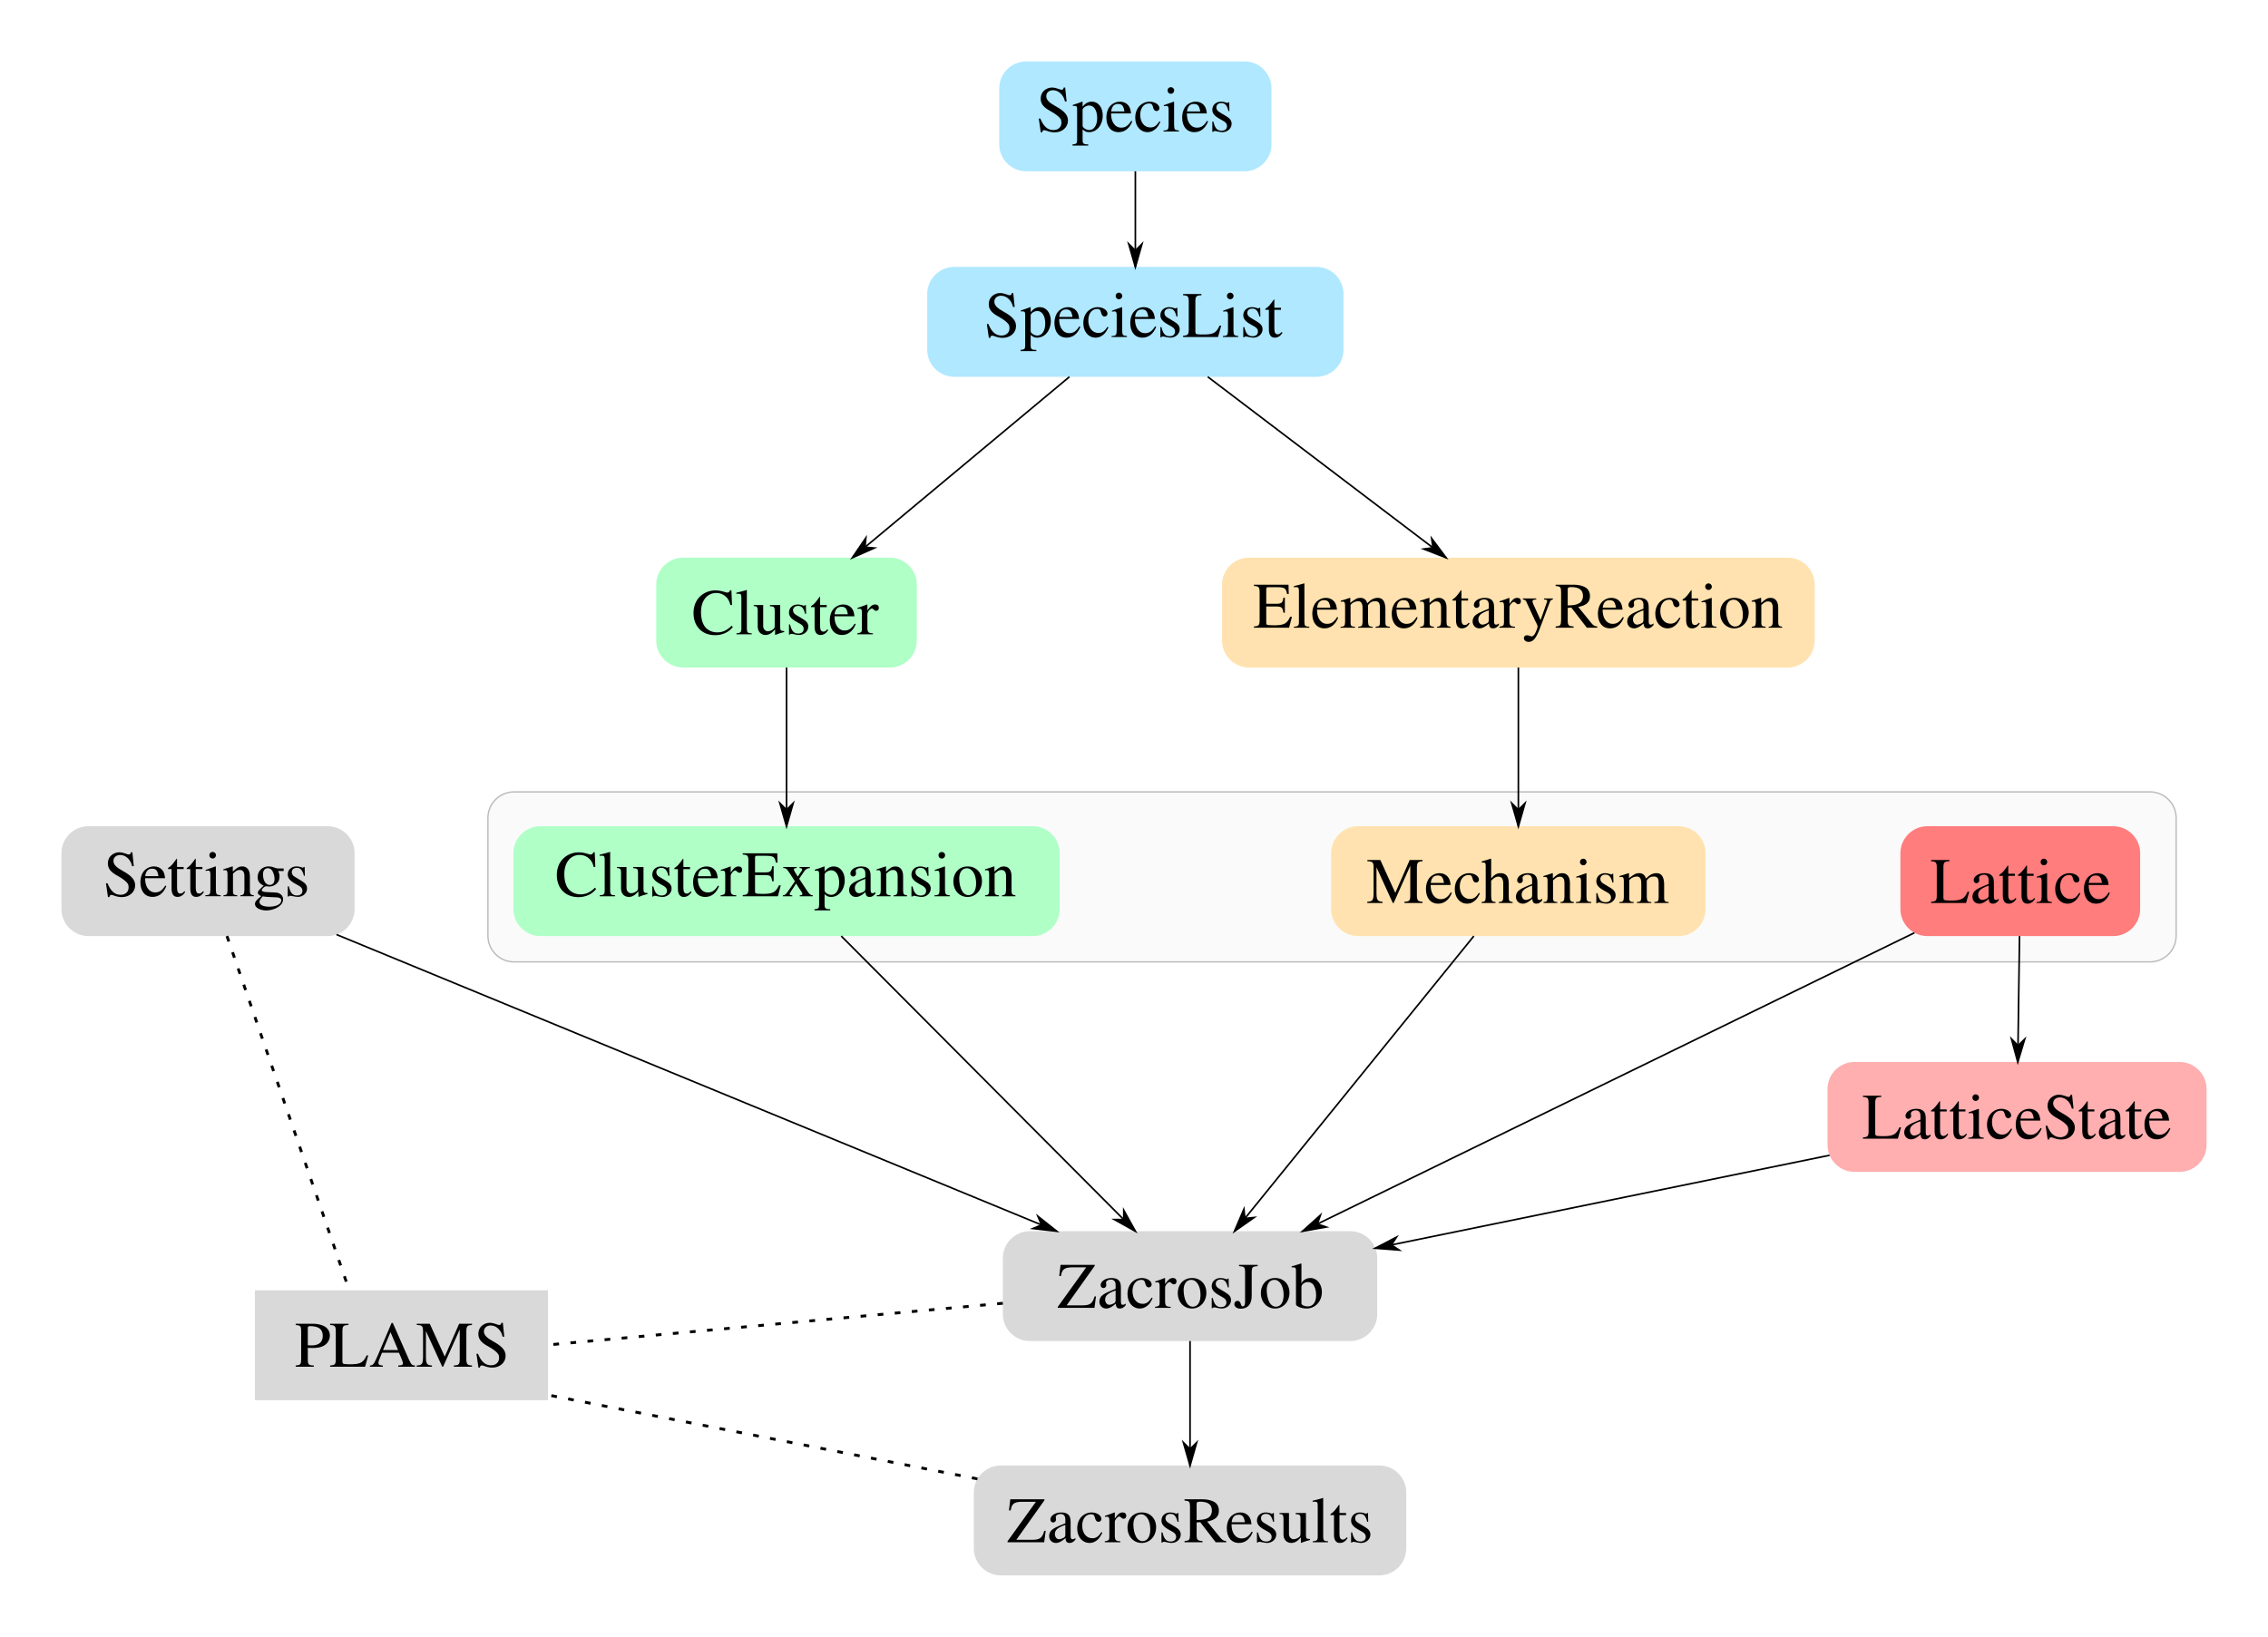
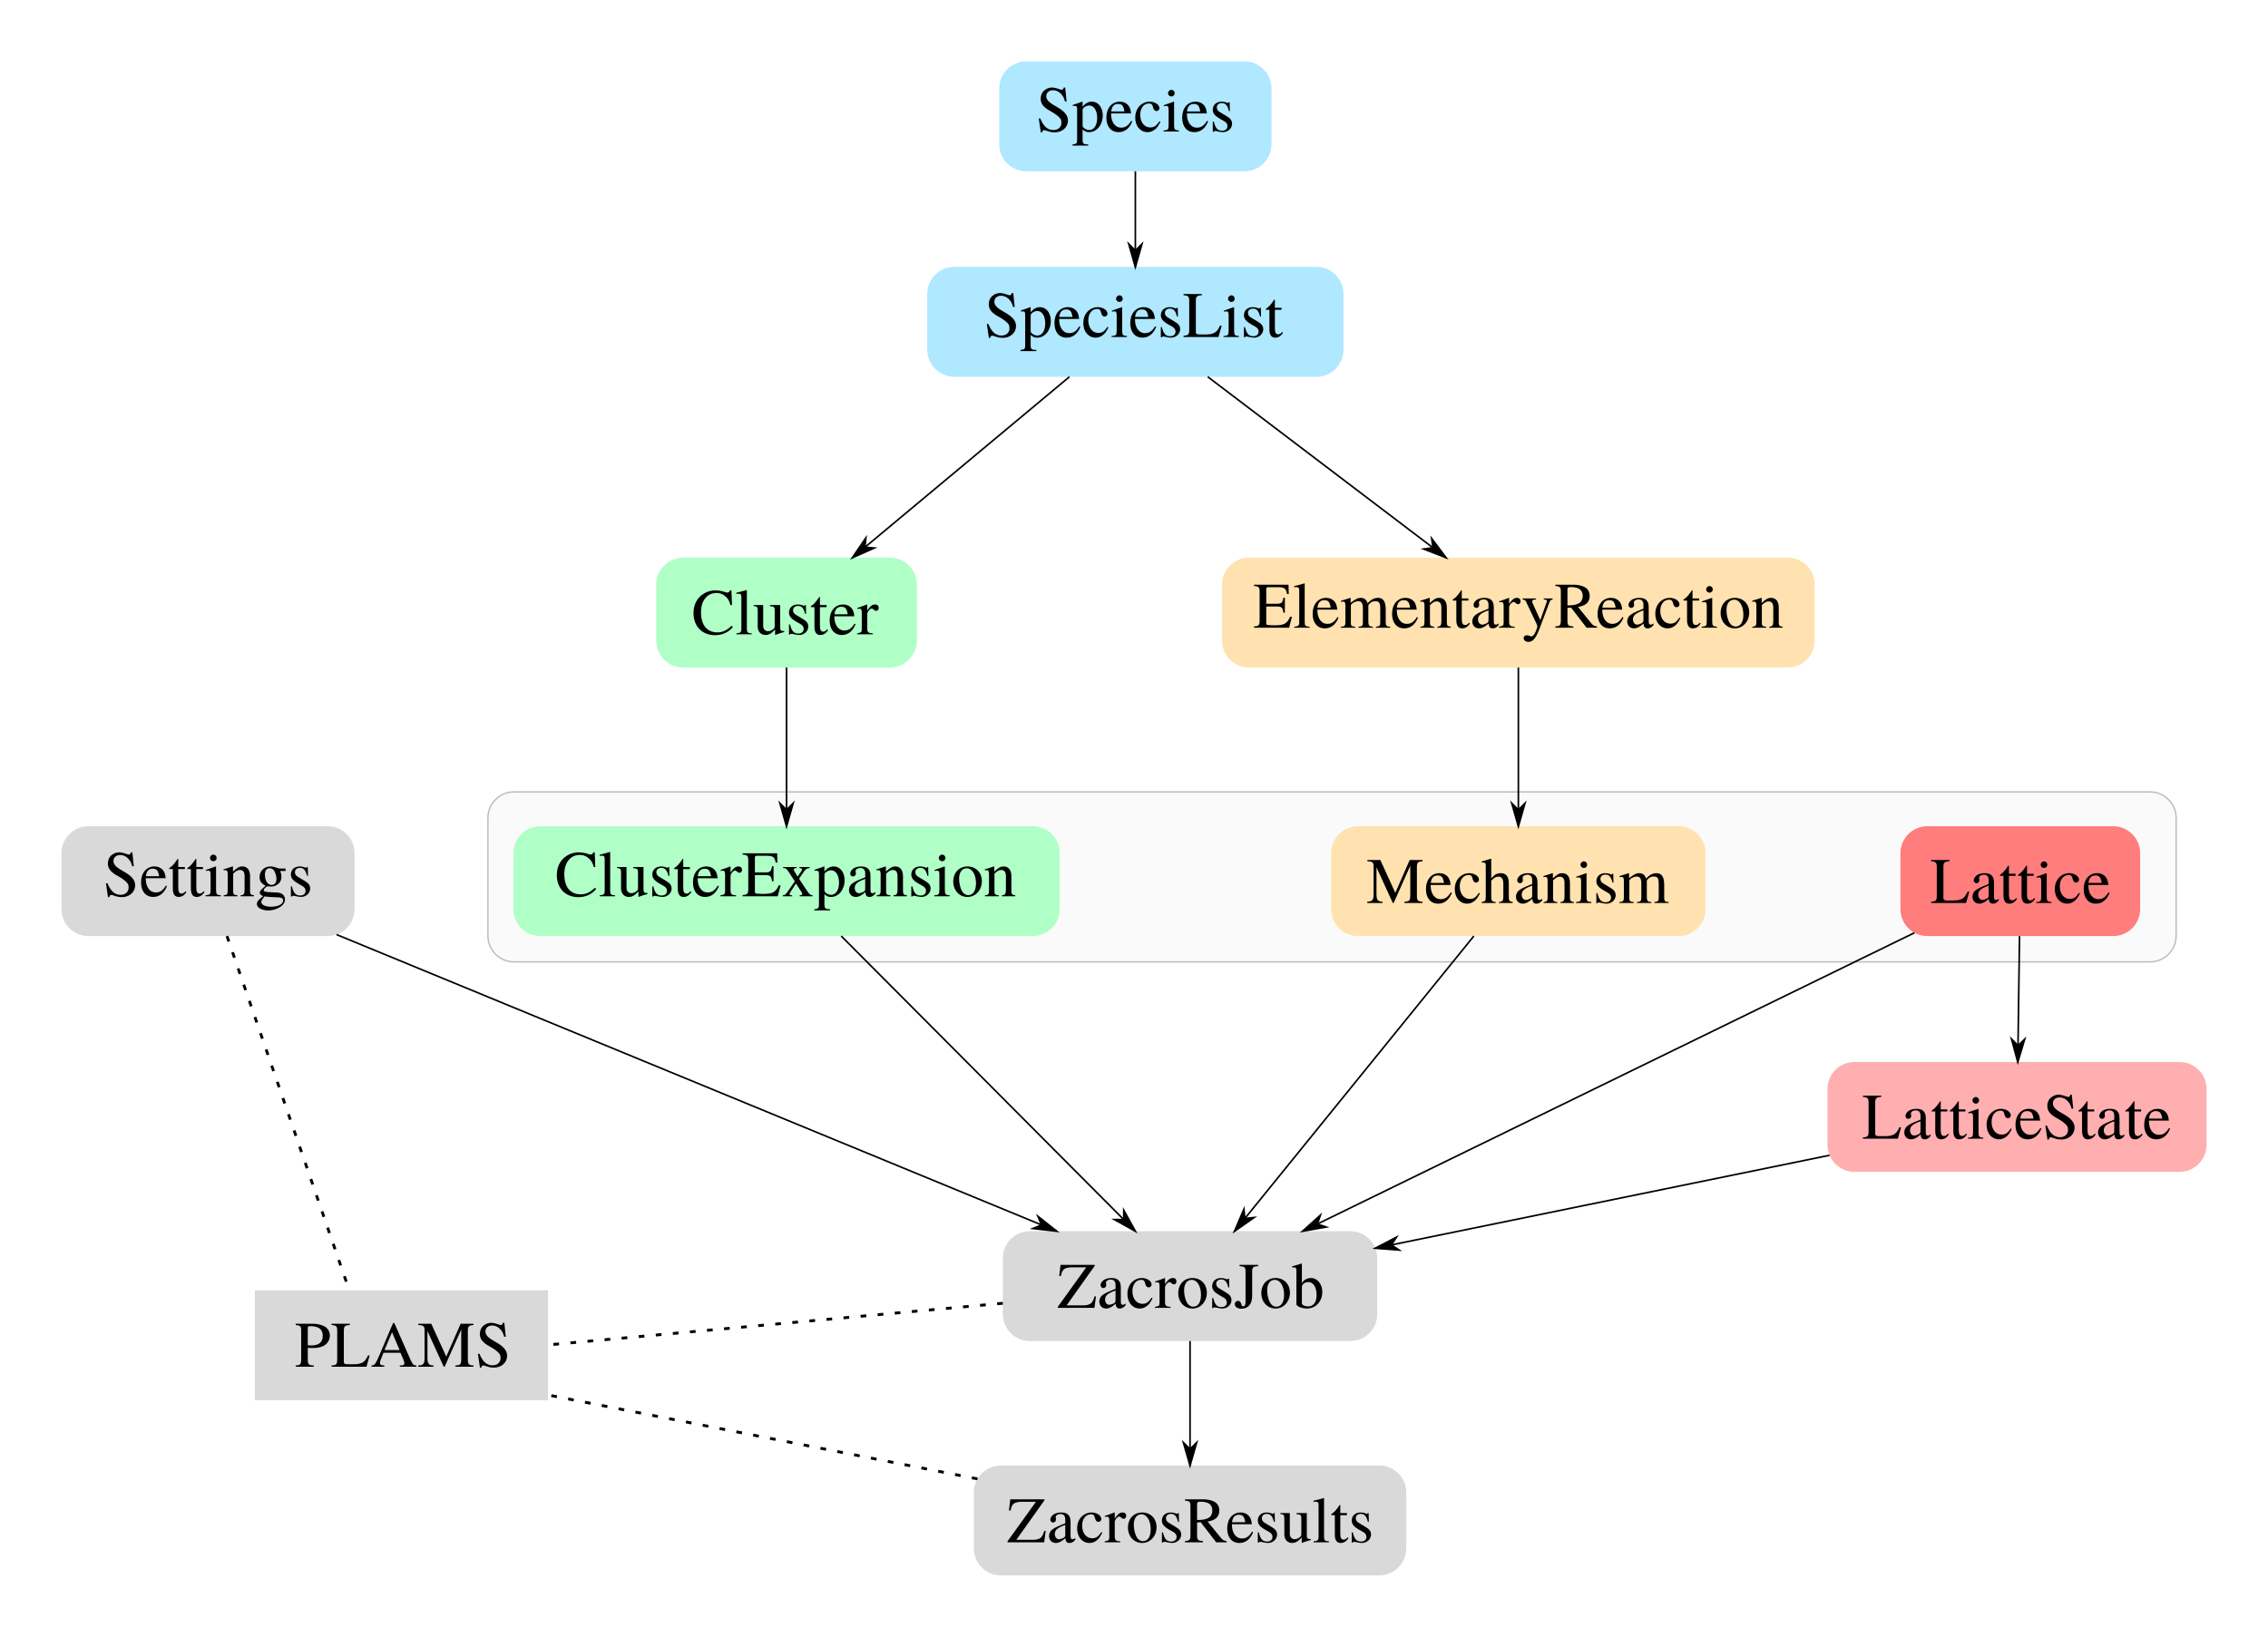
<svg xmlns="http://www.w3.org/2000/svg" width="369.187mm" height="266.518mm" viewBox="0 0 369.187 266.518" version="1.1" id="svg8">
  <defs id="defs2">
    <marker orient="auto" refY="0" refX="0" id="marker4737" style="overflow:visible">
      <path id="path4735" d="M 0,0 5,-5 -12.5,0 5,5 Z" style="fill:#000000;fill-opacity:1;fill-rule:evenodd;stroke:#000000;stroke-width:1pt;stroke-opacity:1" transform="matrix(-0.8,0,0,-0.8,-10,0)" />
    </marker>
    <marker style="overflow:visible" id="marker4431" refX="0" refY="0" orient="auto">
      <path transform="matrix(-0.8,0,0,-0.8,-10,0)" style="fill:#000000;fill-opacity:1;fill-rule:evenodd;stroke:#000000;stroke-width:1pt;stroke-opacity:1" d="M 0,0 5,-5 -12.5,0 5,5 Z" id="path4429" />
    </marker>
    <marker orient="auto" refY="0" refX="0" id="marker4329" style="overflow:visible">
      <path id="path4327" d="M 0,0 5,-5 -12.5,0 5,5 Z" style="fill:#000000;fill-opacity:1;fill-rule:evenodd;stroke:#000000;stroke-width:1pt;stroke-opacity:1" transform="matrix(-0.8,0,0,-0.8,-10,0)" />
    </marker>
    <marker style="overflow:visible" id="marker2667" refX="0" refY="0" orient="auto">
      <path transform="matrix(-0.8,0,0,-0.8,-10,0)" style="fill:#000000;fill-opacity:1;fill-rule:evenodd;stroke:#000000;stroke-width:1pt;stroke-opacity:1" d="M 0,0 5,-5 -12.5,0 5,5 Z" id="path2665" />
    </marker>
    <marker orient="auto" refY="0" refX="0" id="marker2340" style="overflow:visible">
      <path id="path2338" d="M 0,0 5,-5 -12.5,0 5,5 Z" style="fill:#000000;fill-opacity:1;fill-rule:evenodd;stroke:#000000;stroke-width:1pt;stroke-opacity:1" transform="matrix(-0.8,0,0,-0.8,-10,0)" />
    </marker>
    <marker style="overflow:visible" id="marker2258" refX="0" refY="0" orient="auto">
      <path transform="matrix(-0.8,0,0,-0.8,-10,0)" style="fill:#000000;fill-opacity:1;fill-rule:evenodd;stroke:#000000;stroke-width:1pt;stroke-opacity:1" d="M 0,0 5,-5 -12.5,0 5,5 Z" id="path2256" />
    </marker>
    <marker orient="auto" refY="0" refX="0" id="marker2182" style="overflow:visible">
      <path id="path2180" d="M 0,0 5,-5 -12.5,0 5,5 Z" style="fill:#000000;fill-opacity:1;fill-rule:evenodd;stroke:#000000;stroke-width:1pt;stroke-opacity:1" transform="matrix(-0.8,0,0,-0.8,-10,0)" />
    </marker>
    <marker style="overflow:visible" id="marker2112" refX="0" refY="0" orient="auto">
      <path transform="matrix(-0.8,0,0,-0.8,-10,0)" style="fill:#000000;fill-opacity:1;fill-rule:evenodd;stroke:#000000;stroke-width:1pt;stroke-opacity:1" d="M 0,0 5,-5 -12.5,0 5,5 Z" id="path2110" />
    </marker>
    <marker orient="auto" refY="0" refX="0" id="marker2048" style="overflow:visible">
      <path id="path2046" d="M 0,0 5,-5 -12.5,0 5,5 Z" style="fill:#000000;fill-opacity:1;fill-rule:evenodd;stroke:#000000;stroke-width:1pt;stroke-opacity:1" transform="matrix(-0.8,0,0,-0.8,-10,0)" />
    </marker>
    <marker style="overflow:visible" id="marker1990" refX="0" refY="0" orient="auto">
      <path transform="matrix(-0.8,0,0,-0.8,-10,0)" style="fill:#000000;fill-opacity:1;fill-rule:evenodd;stroke:#000000;stroke-width:1pt;stroke-opacity:1" d="M 0,0 5,-5 -12.5,0 5,5 Z" id="path1988" />
    </marker>
    <marker orient="auto" refY="0" refX="0" id="marker1938" style="overflow:visible">
      <path id="path1936" d="M 0,0 5,-5 -12.5,0 5,5 Z" style="fill:#000000;fill-opacity:1;fill-rule:evenodd;stroke:#000000;stroke-width:1pt;stroke-opacity:1" transform="matrix(-0.8,0,0,-0.8,-10,0)" />
    </marker>
    <marker style="overflow:visible" id="marker1892" refX="0" refY="0" orient="auto">
      <path transform="matrix(-0.8,0,0,-0.8,-10,0)" style="fill:#000000;fill-opacity:1;fill-rule:evenodd;stroke:#000000;stroke-width:1pt;stroke-opacity:1" d="M 0,0 5,-5 -12.5,0 5,5 Z" id="path1890" />
    </marker>
    <marker orient="auto" refY="0" refX="0" id="Arrow1Lend" style="overflow:visible">
      <path id="path1063" d="M 0,0 5,-5 -12.5,0 5,5 Z" style="fill:#000000;fill-opacity:1;fill-rule:evenodd;stroke:#000000;stroke-width:1pt;stroke-opacity:1" transform="matrix(-0.8,0,0,-0.8,-10,0)" />
    </marker>
    <marker orient="auto" refY="0" refX="0" id="Arrow1Mend" style="overflow:visible">
      <path id="path1069" d="M 0,0 5,-5 -12.5,0 5,5 Z" style="fill:#000000;fill-opacity:1;fill-rule:evenodd;stroke:#000000;stroke-width:1pt;stroke-opacity:1" transform="matrix(-0.4,0,0,-0.4,-4,0)" />
    </marker>
    <marker orient="auto" refY="0" refX="0" id="Arrow1Lend-2" style="overflow:visible">
      <path id="path1063-0" d="M 0,0 5,-5 -12.5,0 5,5 Z" style="fill:#000000;fill-opacity:1;fill-rule:evenodd;stroke:#000000;stroke-width:1pt;stroke-opacity:1" transform="matrix(-0.8,0,0,-0.8,-10,0)" />
    </marker>
  </defs>
  <g id="layer1" transform="translate(149.7492,-38.5971)">
    <flowRoot xml:space="preserve" id="flowRoot815" style="font-style:normal;font-weight:normal;font-size:40px;line-height:1.25;font-family:sans-serif;letter-spacing:0px;word-spacing:-17.82px;fill:#000000;fill-opacity:1;stroke:none" transform="scale(0.2645833)">
      <flowRegion id="flowRegion817">
        <rect id="rect819" width="118.571" height="52.857" x="161.429" y="331.091" />
      </flowRegion>
      <flowPara id="flowPara821">Species</flowPara>
    </flowRoot>
    <rect style="opacity:0.997;fill:#afe8ff;fill-opacity:1;stroke:none;stroke-width:0.207;stroke-linecap:round;stroke-miterlimit:4;stroke-dasharray:none;stroke-dashoffset:0;stroke-opacity:1" id="rect954-0-6-2" width="44.318" height="17.892" x="12.907" y="48.597" ry="4.402" />
    <text xml:space="preserve" style="font-style:normal;font-weight:normal;font-size:10.583px;line-height:1.25;font-family:sans-serif;letter-spacing:0px;word-spacing:-4.715px;fill:#000000;fill-opacity:1;stroke:none;stroke-width:0.265" x="18.905" y="60.009" id="text825">
-       <tspan id="tspan823" x="18.905" y="60.009" style="font-style:normal;font-variant:normal;font-weight:normal;font-stretch:normal;font-family:'Nimbus Roman No9 L';-inkscape-font-specification:'Nimbus Roman No9 L';stroke-width:0.265">Species</tspan>
+       <tspan id="tspan823" x="18.905" y="60.009" style="font-style:normal;font-variant:normal;font-weight:normal;font-stretch:normal;font-family:'TeX Gyre Termes';-inkscape-font-specification:'TeX Gyre Termes';stroke-width:0.265">Species</tspan>
    </text>
    <rect style="opacity:0.997;fill:#afe8ff;fill-opacity:1;stroke:none;stroke-width:0.256;stroke-linecap:round;stroke-miterlimit:4;stroke-dasharray:none;stroke-dashoffset:0;stroke-opacity:1" id="rect954-0-6" width="67.753" height="17.892" x="1.19" y="82.057" ry="4.402" />
    <text xml:space="preserve" style="font-style:normal;font-weight:normal;font-size:10.583px;line-height:1.25;font-family:sans-serif;letter-spacing:0px;word-spacing:-4.715px;fill:#000000;fill-opacity:1;stroke:none;stroke-width:0.265" x="10.454" y="93.469" id="text825-3">
-       <tspan id="tspan823-6" x="10.454" y="93.469" style="font-style:normal;font-variant:normal;font-weight:normal;font-stretch:normal;font-family:'Nimbus Roman No9 L';-inkscape-font-specification:'Nimbus Roman No9 L';stroke-width:0.265">SpeciesList</tspan>
+       <tspan id="tspan823-6" x="10.454" y="93.469" style="font-style:normal;font-variant:normal;font-weight:normal;font-stretch:normal;font-family:'TeX Gyre Termes';-inkscape-font-specification:'TeX Gyre Termes';stroke-width:0.265">SpeciesList</tspan>
    </text>
    <rect style="opacity:0.997;fill:#afffc7;fill-opacity:1;stroke:none;stroke-width:0.203;stroke-linecap:round;stroke-miterlimit:4;stroke-dasharray:none;stroke-dashoffset:0;stroke-opacity:1" id="rect954" width="42.428" height="17.892" x="-42.93" y="129.399" ry="4.402" />
    <text xml:space="preserve" style="font-style:normal;font-weight:normal;font-size:10.583px;line-height:1.25;font-family:sans-serif;letter-spacing:0px;word-spacing:-4.715px;fill:#000000;fill-opacity:1;stroke:none;stroke-width:0.265" x="-37.155" y="141.885" id="text825-7">
-       <tspan id="tspan823-5" x="-37.155" y="141.885" style="font-style:normal;font-variant:normal;font-weight:normal;font-stretch:normal;font-family:'Nimbus Roman No9 L';-inkscape-font-specification:'Nimbus Roman No9 L';stroke-width:0.265">Cluster</tspan>
+       <tspan id="tspan823-5" x="-37.155" y="141.885" style="font-style:normal;font-variant:normal;font-weight:normal;font-stretch:normal;font-family:'TeX Gyre Termes';-inkscape-font-specification:'TeX Gyre Termes';stroke-width:0.265">Cluster</tspan>
    </text>
    <rect style="opacity:0.997;fill:#fafafa;fill-opacity:1;stroke:#bbbbbb;stroke-width:0.22;stroke-linecap:round;stroke-miterlimit:4;stroke-dasharray:none;stroke-dashoffset:0;stroke-opacity:1" id="rect2629" width="274.81" height="27.679" x="-70.325" y="167.543" ry="4.248" />
    <rect style="opacity:0.997;fill:#afffc7;fill-opacity:1;stroke:none;stroke-width:0.294;stroke-linecap:round;stroke-miterlimit:4;stroke-dasharray:none;stroke-dashoffset:0;stroke-opacity:1" id="rect954-0" width="88.919" height="17.892" x="-66.175" y="173.128" ry="4.402" />
    <text xml:space="preserve" style="font-style:normal;font-weight:normal;font-size:10.583px;line-height:1.25;font-family:sans-serif;letter-spacing:0px;word-spacing:-4.715px;fill:#000000;fill-opacity:1;stroke:none;stroke-width:0.265" x="-59.405" y="184.54" id="text825-3-3">
-       <tspan id="tspan823-6-5" x="-59.405" y="184.54" style="font-style:normal;font-variant:normal;font-weight:normal;font-stretch:normal;font-family:'Nimbus Roman No9 L';-inkscape-font-specification:'Nimbus Roman No9 L';stroke-width:0.265">ClusterExpansion</tspan>
+       <tspan id="tspan823-6-5" x="-59.405" y="184.54" style="font-style:normal;font-variant:normal;font-weight:normal;font-stretch:normal;font-family:'TeX Gyre Termes';-inkscape-font-specification:'TeX Gyre Termes';stroke-width:0.265">ClusterExpansion</tspan>
    </text>
    <rect style="opacity:0.997;fill:#ffe2af;fill-opacity:1;stroke:none;stroke-width:0.306;stroke-linecap:round;stroke-miterlimit:4;stroke-dasharray:none;stroke-dashoffset:0;stroke-opacity:1" id="rect954-0-6-6" width="96.479" height="17.892" x="49.173" y="129.399" ry="4.402" />
    <text xml:space="preserve" style="font-style:normal;font-weight:normal;font-size:10.583px;line-height:1.25;font-family:sans-serif;letter-spacing:0px;word-spacing:-4.715px;fill:#000000;fill-opacity:1;stroke:none;stroke-width:0.265" x="54.247" y="140.806" id="text825-6">
-       <tspan id="tspan823-2" x="54.247" y="140.806" style="font-style:normal;font-variant:normal;font-weight:normal;font-stretch:normal;font-family:'Nimbus Roman No9 L';-inkscape-font-specification:'Nimbus Roman No9 L';stroke-width:0.265">ElementaryReaction</tspan>
+       <tspan id="tspan823-2" x="54.247" y="140.806" style="font-style:normal;font-variant:normal;font-weight:normal;font-stretch:normal;font-family:'TeX Gyre Termes';-inkscape-font-specification:'TeX Gyre Termes';stroke-width:0.265">ElementaryReaction</tspan>
    </text>
    <rect style="opacity:0.997;fill:#ffe2af;fill-opacity:1;stroke:none;stroke-width:0.243;stroke-linecap:round;stroke-miterlimit:4;stroke-dasharray:none;stroke-dashoffset:0;stroke-opacity:1" id="rect954-0-6-6-1" width="60.949" height="17.892" x="66.938" y="173.128" ry="4.402" />
    <text xml:space="preserve" style="font-style:normal;font-weight:normal;font-size:10.583px;line-height:1.25;font-family:sans-serif;letter-spacing:0px;word-spacing:-4.715px;fill:#000000;fill-opacity:1;stroke:none;stroke-width:0.265" x="72.691" y="185.635" id="text825-3-9">
-       <tspan id="tspan823-6-1" x="72.691" y="185.635" style="font-style:normal;font-variant:normal;font-weight:normal;font-stretch:normal;font-family:'Nimbus Roman No9 L';-inkscape-font-specification:'Nimbus Roman No9 L';stroke-width:0.265">Mechanism</tspan>
+       <tspan id="tspan823-6-1" x="72.691" y="185.635" style="font-style:normal;font-variant:normal;font-weight:normal;font-stretch:normal;font-family:'TeX Gyre Termes';-inkscape-font-specification:'TeX Gyre Termes';stroke-width:0.265">Mechanism</tspan>
    </text>
    <rect style="opacity:0.997;fill:#ff7d7d;fill-opacity:1;stroke:none;stroke-width:0.195;stroke-linecap:round;stroke-miterlimit:4;stroke-dasharray:none;stroke-dashoffset:0;stroke-opacity:1" id="rect954-0-6-6-1-8" width="39.026" height="17.892" x="159.601" y="173.128" ry="4.402" />
    <text xml:space="preserve" style="font-style:normal;font-weight:normal;font-size:10.583px;line-height:1.25;font-family:sans-serif;letter-spacing:0px;word-spacing:-4.715px;fill:#000000;fill-opacity:1;stroke:none;stroke-width:0.265" x="164.477" y="185.635" id="text825-7-2">
-       <tspan id="tspan823-5-7" x="164.477" y="185.635" style="font-style:normal;font-variant:normal;font-weight:normal;font-stretch:normal;font-family:'Nimbus Roman No9 L';-inkscape-font-specification:'Nimbus Roman No9 L';stroke-width:0.265">Lattice</tspan>
+       <tspan id="tspan823-5-7" x="164.477" y="185.635" style="font-style:normal;font-variant:normal;font-weight:normal;font-stretch:normal;font-family:'TeX Gyre Termes';-inkscape-font-specification:'TeX Gyre Termes';stroke-width:0.265">Lattice</tspan>
    </text>
    <rect style="opacity:0.997;fill:#d9d9d9;fill-opacity:1;stroke:none;stroke-width:0.243;stroke-linecap:round;stroke-miterlimit:4;stroke-dasharray:none;stroke-dashoffset:0;stroke-opacity:1" id="rect954-0-6-6-1-7" width="60.949" height="17.892" x="13.492" y="239.068" ry="4.402" />
    <text xml:space="preserve" style="font-style:normal;font-weight:normal;font-size:10.583px;line-height:1.25;font-family:sans-serif;letter-spacing:0px;word-spacing:-4.715px;fill:#000000;fill-opacity:1;stroke:none;stroke-width:0.265" x="22.342" y="251.554" id="text825-7-0">
-       <tspan id="tspan823-5-9" x="22.342" y="251.554" style="font-style:normal;font-variant:normal;font-weight:normal;font-stretch:normal;font-family:'Nimbus Roman No9 L';-inkscape-font-specification:'Nimbus Roman No9 L';stroke-width:0.265">ZacrosJob</tspan>
+       <tspan id="tspan823-5-9" x="22.342" y="251.554" style="font-style:normal;font-variant:normal;font-weight:normal;font-stretch:normal;font-family:'TeX Gyre Termes';-inkscape-font-specification:'TeX Gyre Termes';stroke-width:0.265">ZacrosJob</tspan>
    </text>
    <rect style="opacity:0.997;fill:#d9d9d9;fill-opacity:1;stroke:none;stroke-width:0.261;stroke-linecap:round;stroke-miterlimit:4;stroke-dasharray:none;stroke-dashoffset:0;stroke-opacity:1" id="rect954-0-6-6-1-9" width="70.398" height="17.892" x="8.767" y="277.223" ry="4.402" />
    <text xml:space="preserve" style="font-style:normal;font-weight:normal;font-size:10.583px;line-height:1.25;font-family:sans-serif;letter-spacing:0px;word-spacing:-4.715px;fill:#000000;fill-opacity:1;stroke:none;stroke-width:0.265" x="14.161" y="289.73" id="text825-7-0-3">
-       <tspan id="tspan823-5-9-6" x="14.161" y="289.73" style="font-style:normal;font-variant:normal;font-weight:normal;font-stretch:normal;font-family:'Nimbus Roman No9 L';-inkscape-font-specification:'Nimbus Roman No9 L';stroke-width:0.265">ZacrosResults</tspan>
+       <tspan id="tspan823-5-9-6" x="14.161" y="289.73" style="font-style:normal;font-variant:normal;font-weight:normal;font-stretch:normal;font-family:'TeX Gyre Termes';-inkscape-font-specification:'TeX Gyre Termes';stroke-width:0.265">ZacrosResults</tspan>
    </text>
    <path style="fill:none;fill-rule:evenodd;stroke:#000000;stroke-width:0.265;stroke-linecap:butt;stroke-linejoin:miter;stroke-miterlimit:4;stroke-dasharray:none;stroke-opacity:1;marker-end:url(#Arrow1Lend)" d="m 35.066,66.489 0,15.568" id="path1058" />
    <path style="fill:none;fill-rule:evenodd;stroke:#000000;stroke-width:0.265px;stroke-linecap:butt;stroke-linejoin:miter;stroke-opacity:1;marker-end:url(#marker1892)" d="m 24.336,99.949 -35.322,29.45" id="path1821" />
    <path style="fill:none;fill-rule:evenodd;stroke:#000000;stroke-width:0.265px;stroke-linecap:butt;stroke-linejoin:miter;stroke-opacity:1;marker-end:url(#marker1990)" d="m 46.847,99.949 38.784,29.45" id="path1823" />
    <path style="fill:none;fill-rule:evenodd;stroke:#000000;stroke-width:0.265px;stroke-linecap:butt;stroke-linejoin:miter;stroke-opacity:1;marker-end:url(#marker1938)" d="m -21.716,147.291 v 25.837" id="path1825" />
    <path style="fill:none;fill-rule:evenodd;stroke:#000000;stroke-width:0.265px;stroke-linecap:butt;stroke-linejoin:miter;stroke-opacity:1;marker-end:url(#marker2048)" d="m 97.412,147.291 2e-6,25.837" id="path1827" />
    <path style="fill:none;fill-rule:evenodd;stroke:#000000;stroke-width:0.265px;stroke-linecap:butt;stroke-linejoin:miter;stroke-opacity:1;marker-end:url(#marker2112)" d="m -12.805,191.02 47.86,48.048" id="path1831" />
    <path style="fill:none;fill-rule:evenodd;stroke:#000000;stroke-width:0.265px;stroke-linecap:butt;stroke-linejoin:miter;stroke-opacity:1;marker-end:url(#marker2182)" d="M 90.161,191.02 51.217,239.068" id="path1833" />
    <path style="fill:none;fill-rule:evenodd;stroke:#000000;stroke-width:0.265px;stroke-linecap:butt;stroke-linejoin:miter;stroke-opacity:1;marker-end:url(#marker2258)" d="M 161.884,190.481 62.301,239.068" id="path1835" />
    <path style="fill:none;fill-rule:evenodd;stroke:#000000;stroke-width:0.265px;stroke-linecap:butt;stroke-linejoin:miter;stroke-opacity:1;marker-end:url(#marker2340)" d="m 43.966,256.96 -2e-6,20.263" id="path1837" />
    <g id="g4853">
      <rect ry="4.402" y="173.128" x="-139.749" height="17.892" width="47.72" id="rect954-0-3" style="opacity:0.997;fill:#d9d9d9;fill-opacity:1;stroke:none;stroke-width:0.215;stroke-linecap:round;stroke-miterlimit:4;stroke-dasharray:none;stroke-dashoffset:0;stroke-opacity:1" />
      <text id="text825-3-3-7" y="184.535" x="-132.939" style="font-style:normal;font-weight:normal;font-size:10.583px;line-height:1.25;font-family:sans-serif;letter-spacing:0px;word-spacing:-4.715px;fill:#000000;fill-opacity:1;stroke:none;stroke-width:0.265" xml:space="preserve">
-         <tspan style="font-style:normal;font-variant:normal;font-weight:normal;font-stretch:normal;font-family:'Nimbus Roman No9 L';-inkscape-font-specification:'Nimbus Roman No9 L';stroke-width:0.265" y="184.535" x="-132.939" id="tspan823-6-5-5">Settings</tspan>
+         <tspan style="font-style:normal;font-variant:normal;font-weight:normal;font-stretch:normal;font-family:'TeX Gyre Termes';-inkscape-font-specification:'TeX Gyre Termes';stroke-width:0.265" y="184.535" x="-132.939" id="tspan823-6-5-5">Settings</tspan>
      </text>
    </g>
    <path style="fill:none;fill-rule:evenodd;stroke:#000000;stroke-width:0.265;stroke-linecap:butt;stroke-linejoin:miter;stroke-miterlimit:4;stroke-dasharray:none;stroke-opacity:1;marker-end:url(#marker2667)" d="M -94.969,190.773 22.253,239.068" id="path2657" />
    <g id="g4309" transform="translate(-38.10588,-18.34749)">
      <rect ry="4.402" y="229.867" x="185.839" height="17.892" width="61.705" id="rect954-0-6-6-1-92" style="opacity:0.997;fill:#ffafaf;fill-opacity:1;stroke:none;stroke-width:0.245;stroke-linecap:round;stroke-miterlimit:4;stroke-dasharray:none;stroke-dashoffset:0;stroke-opacity:1" />
      <text id="text825-3-9-2" y="242.353" x="191.481" style="font-style:normal;font-weight:normal;font-size:10.583px;line-height:1.25;font-family:sans-serif;letter-spacing:0px;word-spacing:-4.715px;fill:#000000;fill-opacity:1;stroke:none;stroke-width:0.265" xml:space="preserve">
-         <tspan style="font-style:normal;font-variant:normal;font-weight:normal;font-stretch:normal;font-family:'Nimbus Roman No9 L';-inkscape-font-specification:'Nimbus Roman No9 L';stroke-width:0.265" y="242.353" x="191.481" id="tspan823-6-1-8">LatticeState</tspan>
+         <tspan style="font-style:normal;font-variant:normal;font-weight:normal;font-stretch:normal;font-family:'TeX Gyre Termes';-inkscape-font-specification:'TeX Gyre Termes';stroke-width:0.265" y="242.353" x="191.481" id="tspan823-6-1-8">LatticeState</tspan>
      </text>
    </g>
    <path style="fill:none;fill-rule:evenodd;stroke:#000000;stroke-width:0.265;stroke-linecap:butt;stroke-linejoin:miter;stroke-miterlimit:4;stroke-dasharray:none;stroke-opacity:1;marker-end:url(#marker4329)" d="m 178.991,191.02 -0.283,20.499" id="path4319" />
    <path style="fill:none;fill-rule:evenodd;stroke:#000000;stroke-width:0.265px;stroke-linecap:butt;stroke-linejoin:miter;stroke-opacity:1;marker-end:url(#marker4431)" d="M 148.071,226.71 74.132,241.841" id="path4421" />
    <g transform="translate(16.03293,76.61096)" id="g4853-3">
      <g id="g1011">
        <rect style="opacity:0.997;fill:#d9d9d9;fill-opacity:1;stroke:none;stroke-width:0.215;stroke-linecap:round;stroke-miterlimit:4;stroke-dasharray:none;stroke-dashoffset:0;stroke-opacity:1" id="rect954-0-3-6" width="47.72" height="17.892" x="-124.29" y="172.086" ry="0" />
        <text xml:space="preserve" style="font-style:normal;font-weight:normal;font-size:10.583px;line-height:1.25;font-family:sans-serif;letter-spacing:0px;word-spacing:-4.715px;fill:#000000;fill-opacity:1;stroke:none;stroke-width:0.265" x="-117.82" y="184.535" id="text825-3-3-7-7">
-           <tspan id="tspan823-6-5-5-5" x="-117.82" y="184.535" style="font-style:normal;font-variant:normal;font-weight:normal;font-stretch:normal;font-family:'Nimbus Roman No9 L';-inkscape-font-specification:'Nimbus Roman No9 L';stroke-width:0.265">PLAMS</tspan>
+           <tspan id="tspan823-6-5-5-5" x="-117.82" y="184.535" style="font-style:normal;font-variant:normal;font-weight:normal;font-stretch:normal;font-family:'TeX Gyre Termes';-inkscape-font-specification:'TeX Gyre Termes';stroke-width:0.265">PLAMS</tspan>
        </text>
      </g>
    </g>
    <path style="fill:none;fill-rule:evenodd;stroke:#000000;stroke-width:0.465;stroke-linecap:butt;stroke-linejoin:miter;stroke-opacity:1;stroke-miterlimit:4;stroke-dasharray:0.93,1.86;stroke-dashoffset:0" d="m -112.802,191.02 19.903,57.677" id="path1013" />
    <path style="fill:none;fill-rule:evenodd;stroke:#000000;stroke-width:0.465;stroke-linecap:butt;stroke-linejoin:miter;stroke-opacity:1;stroke-miterlimit:4;stroke-dasharray:0.93,1.86;stroke-dashoffset:0" d="m 13.492,250.807 -74.029,6.783" id="path1015" />
    <path style="fill:none;fill-rule:evenodd;stroke:#000000;stroke-width:0.465;stroke-linecap:butt;stroke-linejoin:miter;stroke-opacity:1;stroke-miterlimit:4;stroke-dasharray:0.93,1.86;stroke-dashoffset:0" d="M 9.363,279.405 -60.537,265.742" id="path1017" />
  </g>
</svg>
